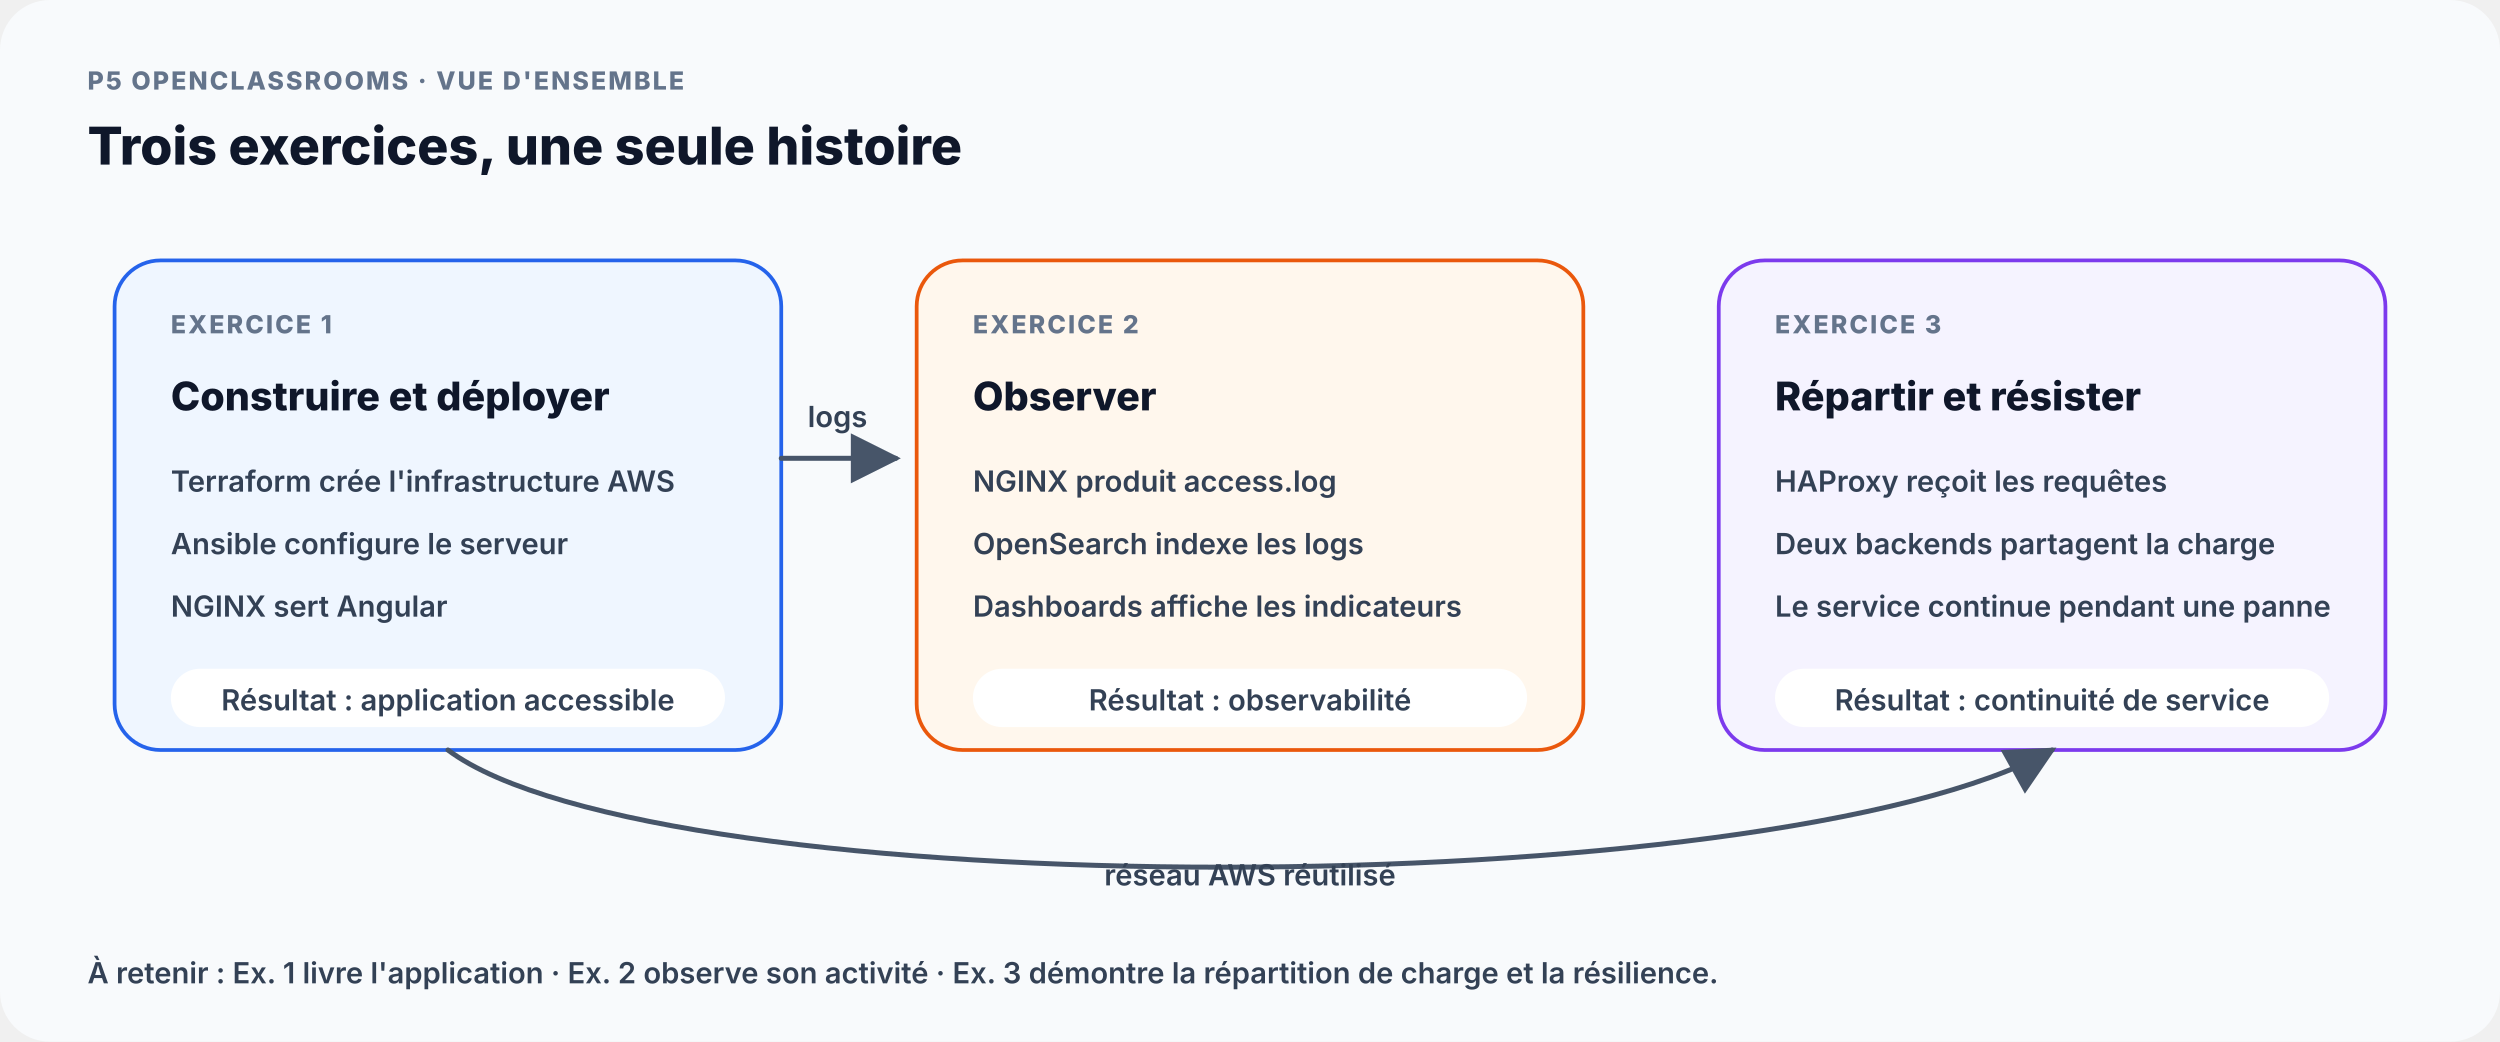
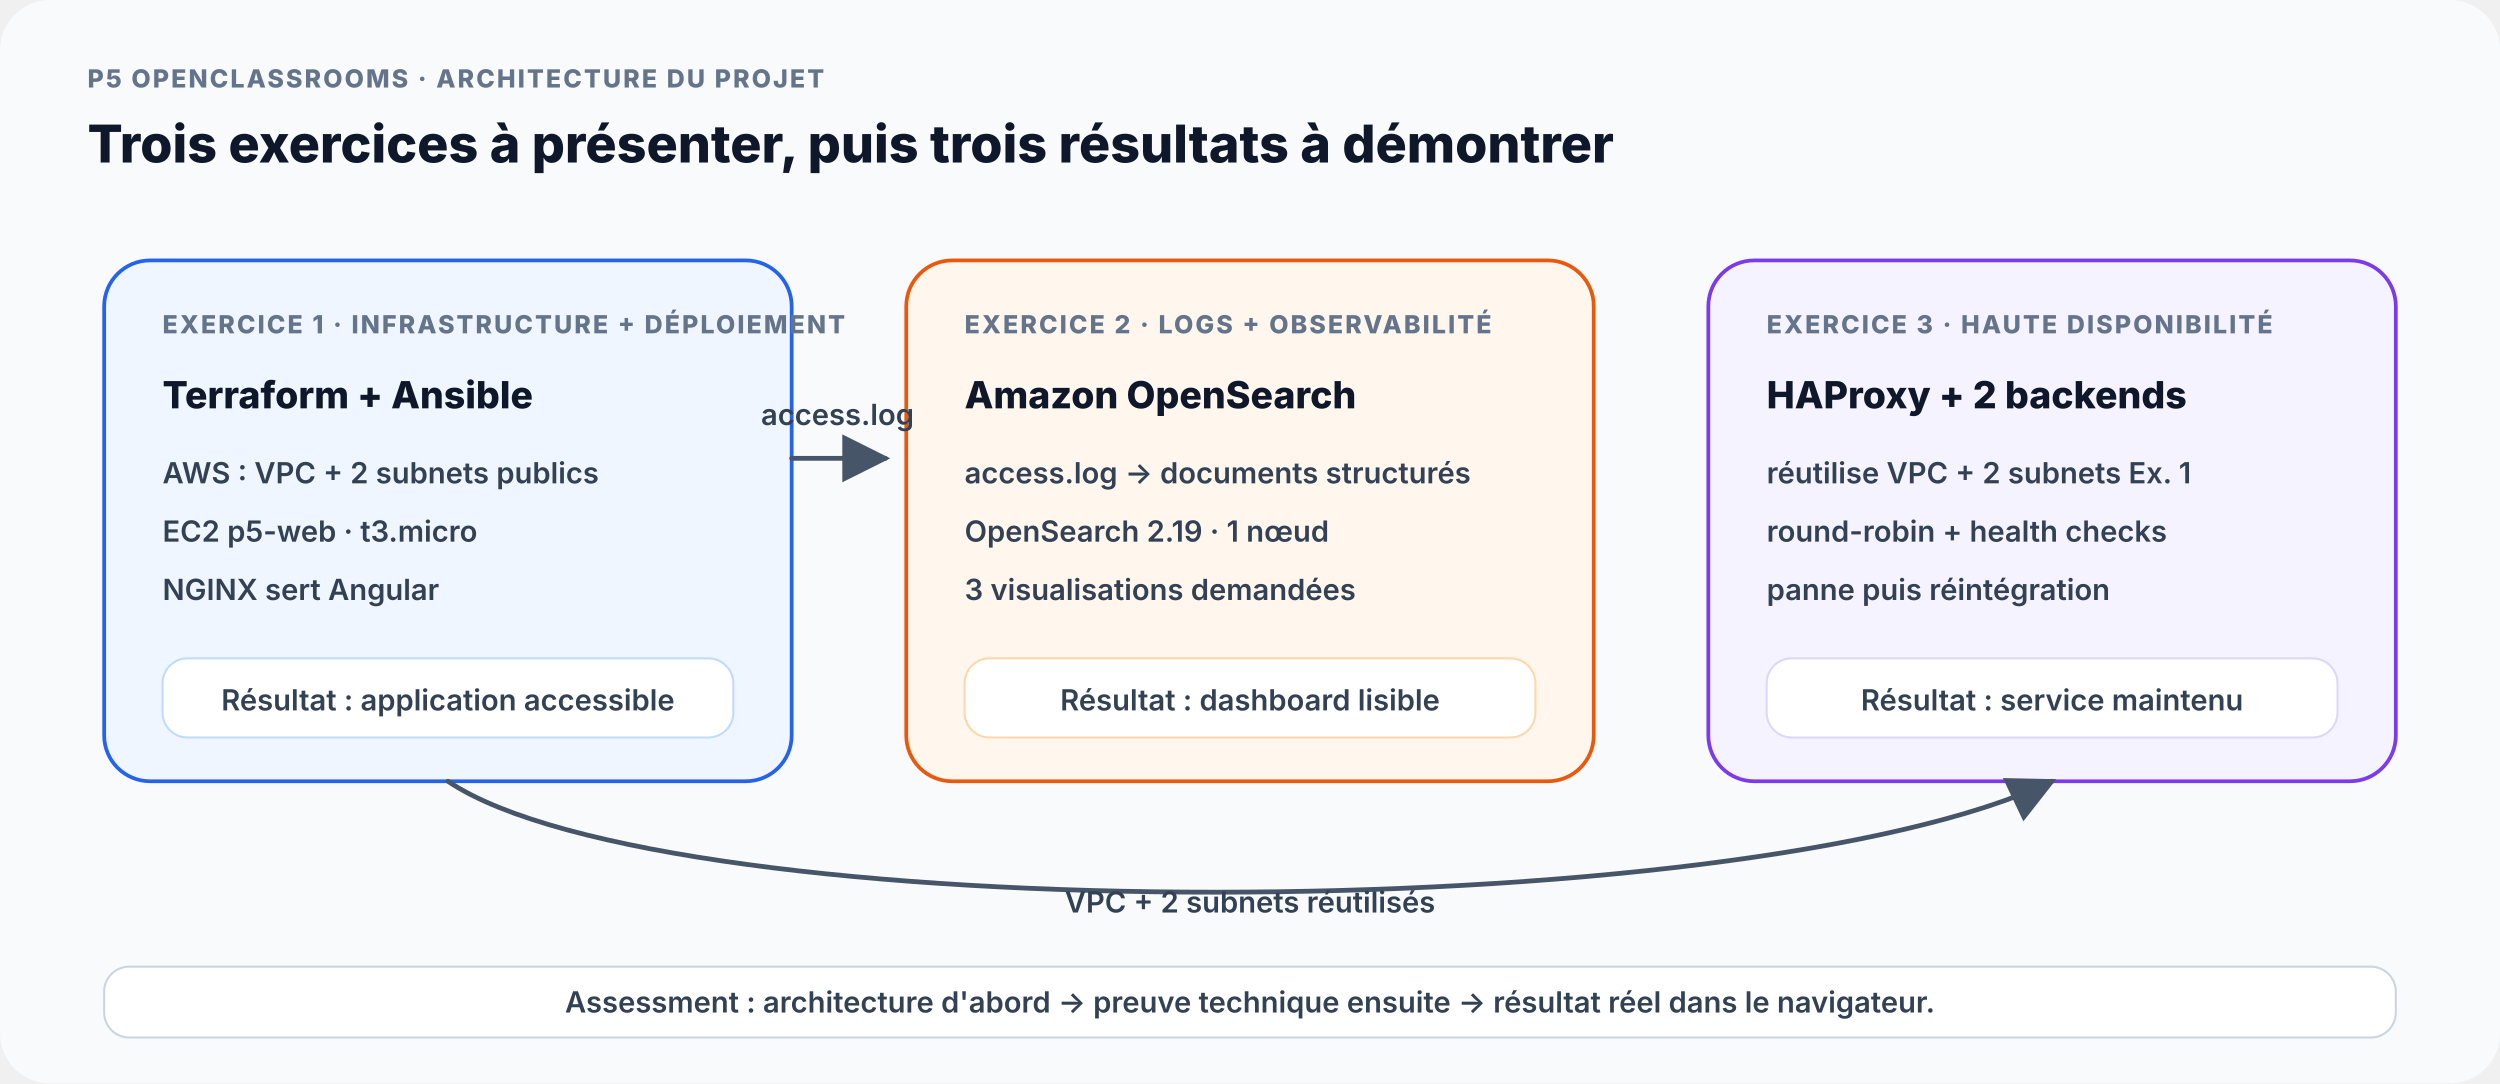
- <svg xmlns="http://www.w3.org/2000/svg" width="1200" height="500" viewBox="0 0 1200 500" role="img" aria-labelledby="title desc">
+ <svg xmlns="http://www.w3.org/2000/svg" width="1200" height="520" viewBox="0 0 1200 520" role="img" aria-labelledby="title desc">
  <defs>
-     <marker id="a" markerWidth="10" markerHeight="10" refX="9" refY="5" orient="auto">
+     <marker id="arrow" markerWidth="10" markerHeight="10" refX="9" refY="5" orient="auto">
      <path d="M0 0L10 5L0 10Z" fill="#475569" />
    </marker>
-     <style>text{font-family:Inter,ui-sans-serif,system-ui,-apple-system,"Segoe UI",sans-serif}.k{font-size:12px;font-weight:800;letter-spacing:1px;fill:#64748b}.h{font-size:25px;font-weight:760;fill:#0f172a}.t{font-size:19px;font-weight:760;fill:#0f172a}.s{font-size:14px;font-weight:560;fill:#334155}.ar{fill:none;stroke:#475569;stroke-width:2.4;stroke-linecap:round;stroke-linejoin:round;marker-end:url(#a)}</style>
+     <style>text{font-family:Inter,ui-sans-serif,system-ui,-apple-system,"Segoe UI",sans-serif}.ey{font-size:12px;font-weight:800;letter-spacing:1px;fill:#64748b}.h{font-size:25px;font-weight:760;fill:#0f172a}.t{font-size:18px;font-weight:760;fill:#0f172a}.s{font-size:14px;font-weight:560;fill:#334155}.ar{fill:none;stroke:#475569;stroke-width:2.3;stroke-linecap:round;stroke-linejoin:round;marker-end:url(#arrow)}</style>
  </defs>
-   <rect width="1200" height="500" rx="24" fill="#f8fafc" />
-   <text x="42" y="43" class="k">P5 OPENCLASSROOMS · VUE D'ENSEMBLE</text>
-   <text x="42" y="79" class="h">Trois exercices, une seule histoire</text>
-   <rect x="55" y="125" width="320" height="235" rx="22" fill="#eff6ff" stroke="#2563eb" stroke-width="1.8" />
-   <text x="82" y="160" class="k">EXERCICE 1</text>
-   <text x="82" y="197" class="t">Construire et déployer</text>
-   <text x="82" y="236" class="s">Terraform crée l'infrastructure AWS</text>
-   <text x="82" y="266" class="s">Ansible configure le serveur</text>
-   <text x="82" y="296" class="s">NGINX sert Angular</text>
-   <rect x="82" y="321" width="266" height="28" rx="14" fill="#fff" />
+   <rect width="1200" height="520" rx="24" fill="#f8fafc" />
+   <text x="42" y="42" class="ey">P5 OPENCLASSROOMS · ARCHITECTURE DU PROJET</text>
+   <text x="42" y="78" class="h">Trois exercices à présenter, puis trois résultats à démontrer</text>
+   <rect x="50" y="125" width="330" height="250" rx="22" fill="#eff6ff" stroke="#2563eb" stroke-width="1.8" />
+   <text x="78" y="160" class="ey">EXERCICE 1 · INFRASTRUCTURE + DÉPLOIEMENT</text>
+   <text x="78" y="196" class="t">Terraform + Ansible</text>
+   <text x="78" y="232" class="s">AWS : VPC + 2 subnets publics</text>
+   <text x="78" y="260" class="s">EC2 p5-web · t3.micro</text>
+   <text x="78" y="288" class="s">NGINX sert Angular</text>
+   <rect x="78" y="316" width="274" height="38" rx="12" fill="#fff" stroke="#bfdbfe" />
  <text x="215" y="341" class="s" text-anchor="middle">Résultat : application accessible</text>
-   <rect x="440" y="125" width="320" height="235" rx="22" fill="#fff7ed" stroke="#ea580c" stroke-width="1.8" />
-   <text x="467" y="160" class="k">EXERCICE 2</text>
-   <text x="467" y="197" class="t">Observer</text>
-   <text x="467" y="236" class="s">NGINX produit access.log</text>
-   <text x="467" y="266" class="s">OpenSearch indexe les logs</text>
-   <text x="467" y="296" class="s">Dashboards affiche les indicateurs</text>
-   <rect x="467" y="321" width="266" height="28" rx="14" fill="#fff" />
-   <text x="600" y="341" class="s" text-anchor="middle">Résultat : observabilité</text>
-   <rect x="825" y="125" width="320" height="235" rx="22" fill="#f5f3ff" stroke="#7c3aed" stroke-width="1.8" />
-   <text x="852" y="160" class="k">EXERCICE 3</text>
-   <text x="852" y="197" class="t">Répartir et résister</text>
-   <text x="852" y="236" class="s">HAProxy reçoit les requêtes</text>
-   <text x="852" y="266" class="s">Deux backends partagent la charge</text>
-   <text x="852" y="296" class="s">Le service continue pendant une panne</text>
-   <rect x="852" y="321" width="266" height="28" rx="14" fill="#fff" />
-   <text x="985" y="341" class="s" text-anchor="middle">Résultat : continuité de service</text>
-   <path d="M375 220H430" class="ar" />
-   <text x="402" y="205" class="s" text-anchor="middle">logs</text>
-   <path d="M215 360C315 435 850 435 985 360" class="ar" />
-   <text x="600" y="425" class="s" text-anchor="middle">réseau AWS réutilisé</text>
-   <text x="42" y="472" class="s">À retenir : Ex. 1 livre l'application · Ex. 2 observe son activité · Ex. 3 démontre la répartition de charge et la résilience.</text>
+   <rect x="435" y="125" width="330" height="250" rx="22" fill="#fff7ed" stroke="#ea580c" stroke-width="1.8" />
+   <text x="463" y="160" class="ey">EXERCICE 2 · LOGS + OBSERVABILITÉ</text>
+   <text x="463" y="196" class="t">Amazon OpenSearch</text>
+   <text x="463" y="232" class="s">access.log → documents structurés</text>
+   <text x="463" y="260" class="s">OpenSearch 2.19 · 1 nœud</text>
+   <text x="463" y="288" class="s">3 visualisations demandées</text>
+   <rect x="463" y="316" width="274" height="38" rx="12" fill="#fff" stroke="#fed7aa" />
+   <text x="600" y="341" class="s" text-anchor="middle">Résultat : dashboard lisible</text>
+   <rect x="820" y="125" width="330" height="250" rx="22" fill="#f5f3ff" stroke="#7c3aed" stroke-width="1.8" />
+   <text x="848" y="160" class="ey">EXERCICE 3 · HAUTE DISPONIBILITÉ</text>
+   <text x="848" y="196" class="t">HAProxy + 2 backends</text>
+   <text x="848" y="232" class="s">réutilise VPC + 2 subnets Ex. 1</text>
+   <text x="848" y="260" class="s">round-robin + health checks</text>
+   <text x="848" y="288" class="s">panne puis réintégration</text>
+   <rect x="848" y="316" width="274" height="38" rx="12" fill="#fff" stroke="#ddd6fe" />
+   <text x="985" y="341" class="s" text-anchor="middle">Résultat : service maintenu</text>
+   <path d="M380 220H425" class="ar" />
+   <text x="402" y="204" class="s" text-anchor="middle">access.log</text>
+   <path d="M215 375C320 446 835 446 985 375" class="ar" />
+   <text x="600" y="438" class="s" text-anchor="middle">VPC + 2 subnets réutilisés</text>
+   <rect x="50" y="464" width="1100" height="34" rx="12" fill="#fff" stroke="#cbd5e1" />
+   <text x="600" y="486" class="s" text-anchor="middle">Assessment : architecture d'abord → preuve technique ensuite → résultat réel dans le navigateur.</text>
</svg>
